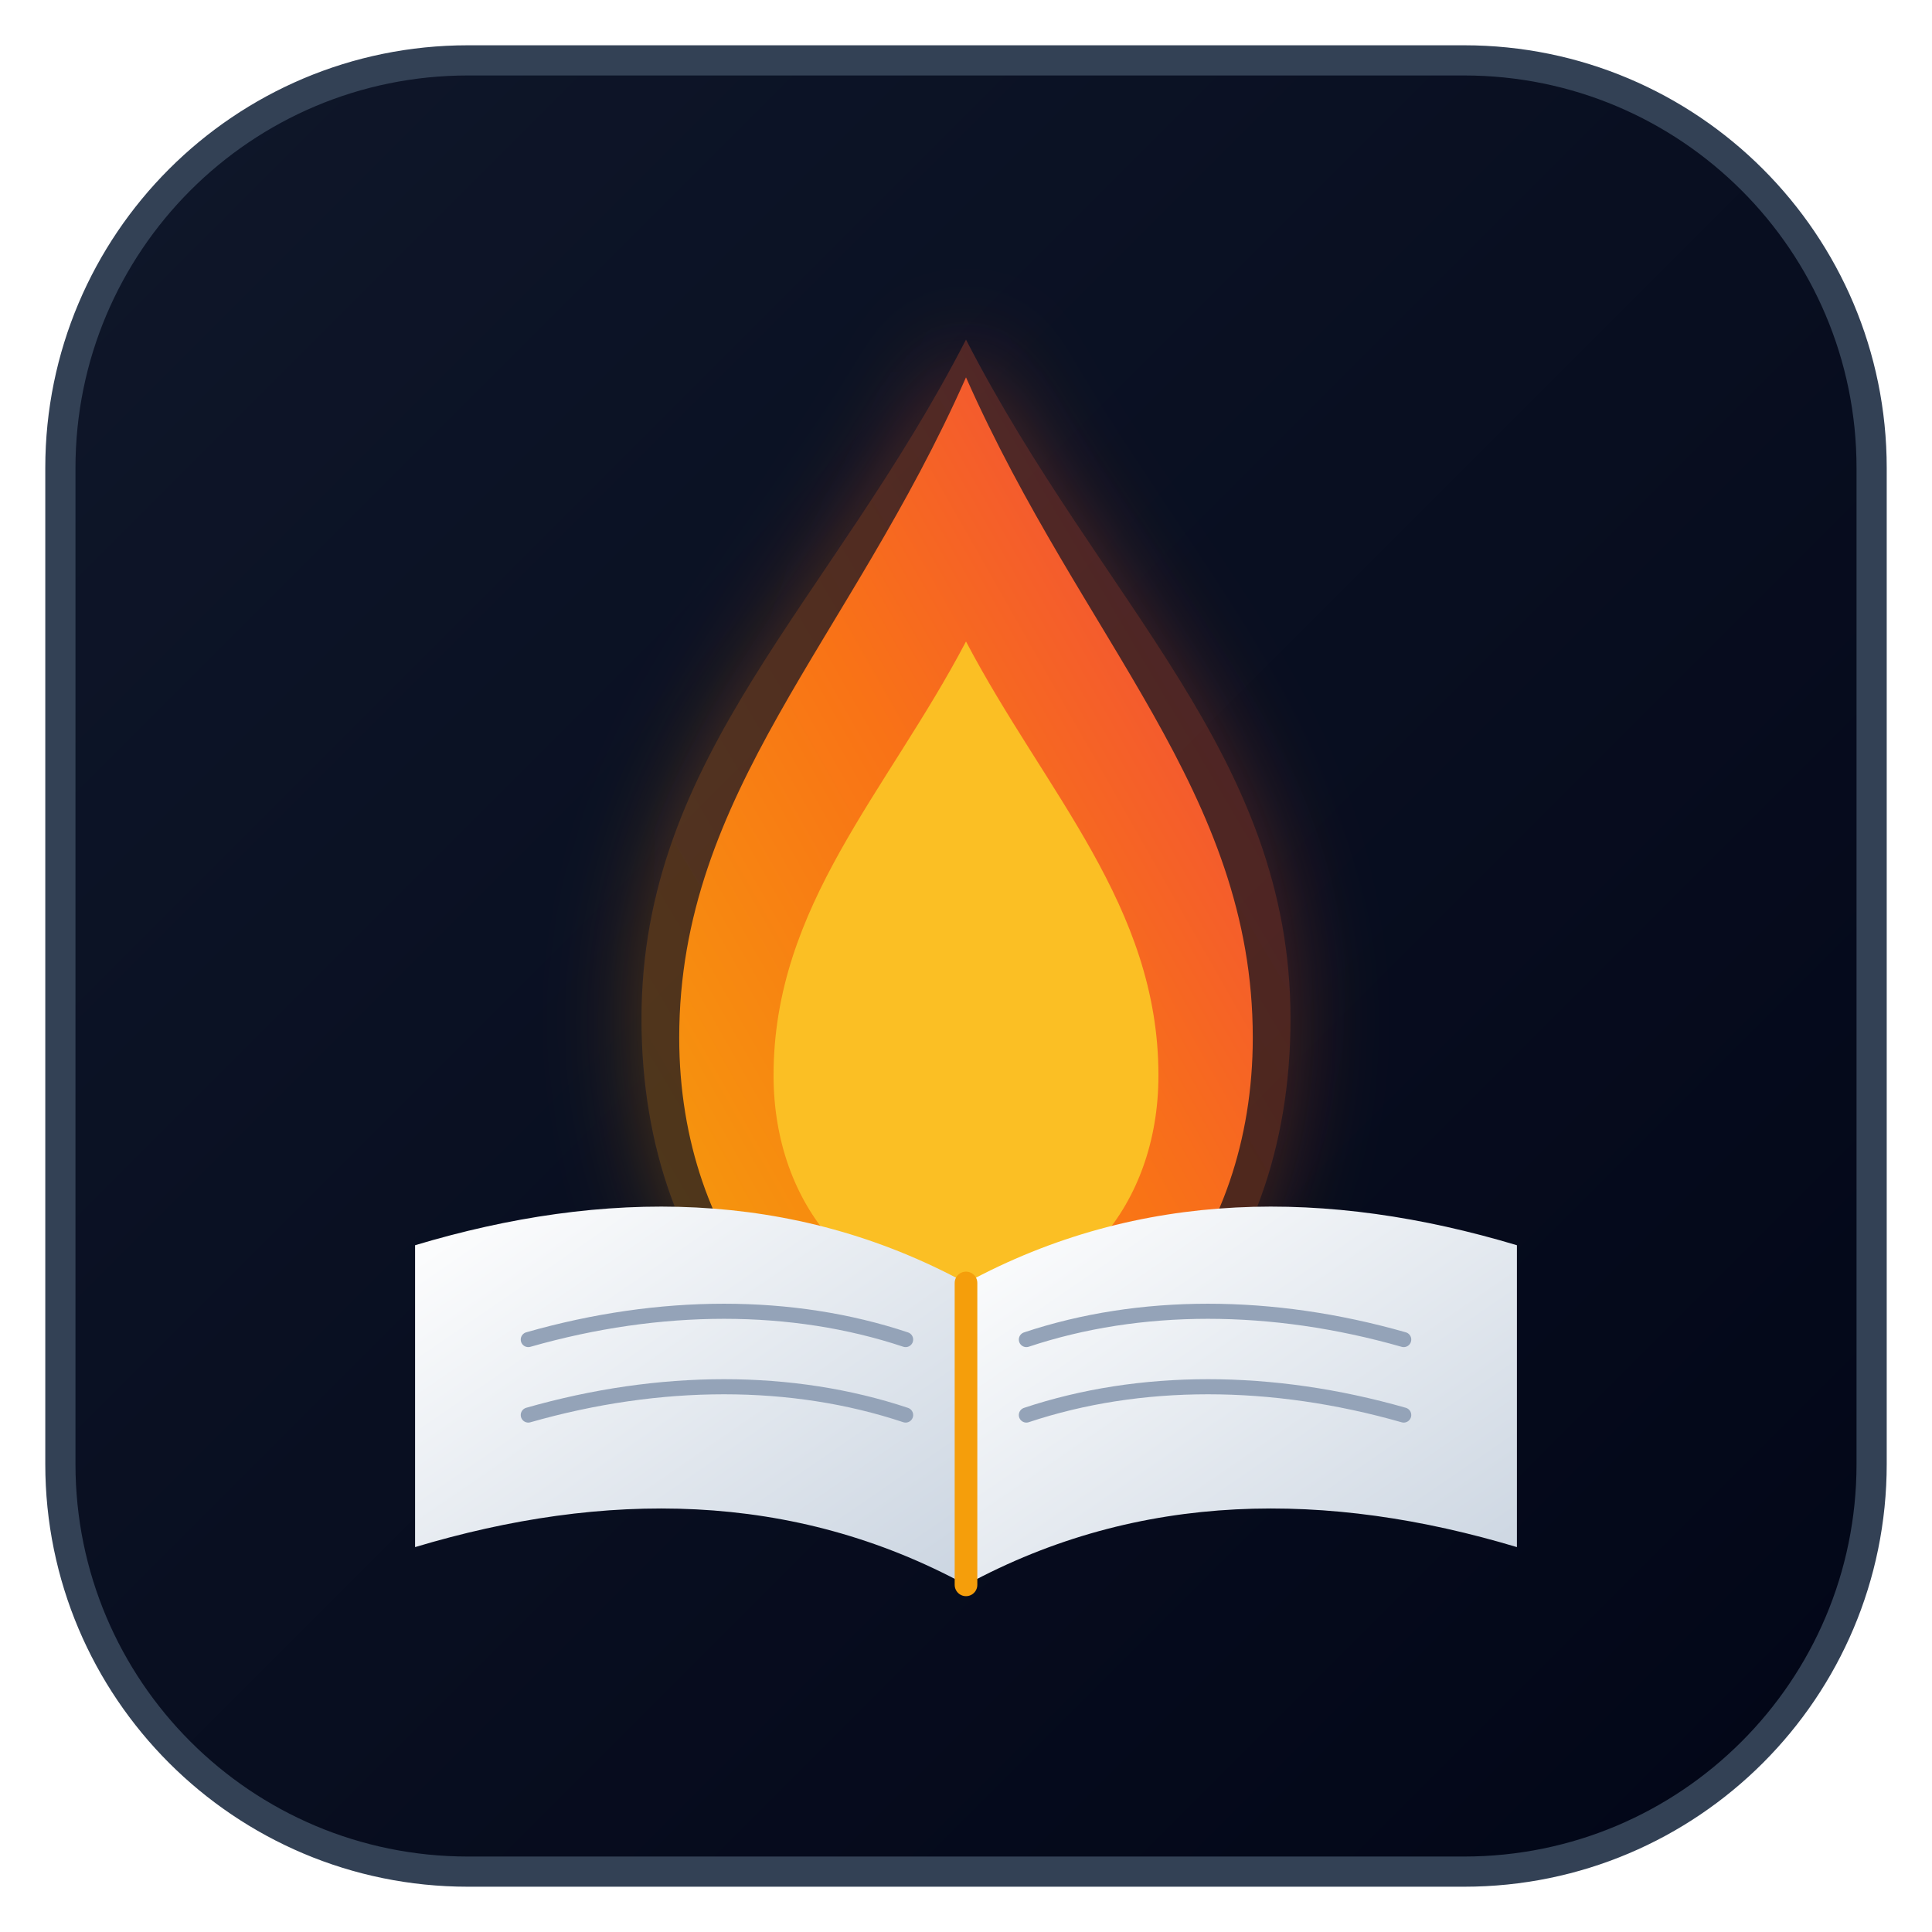
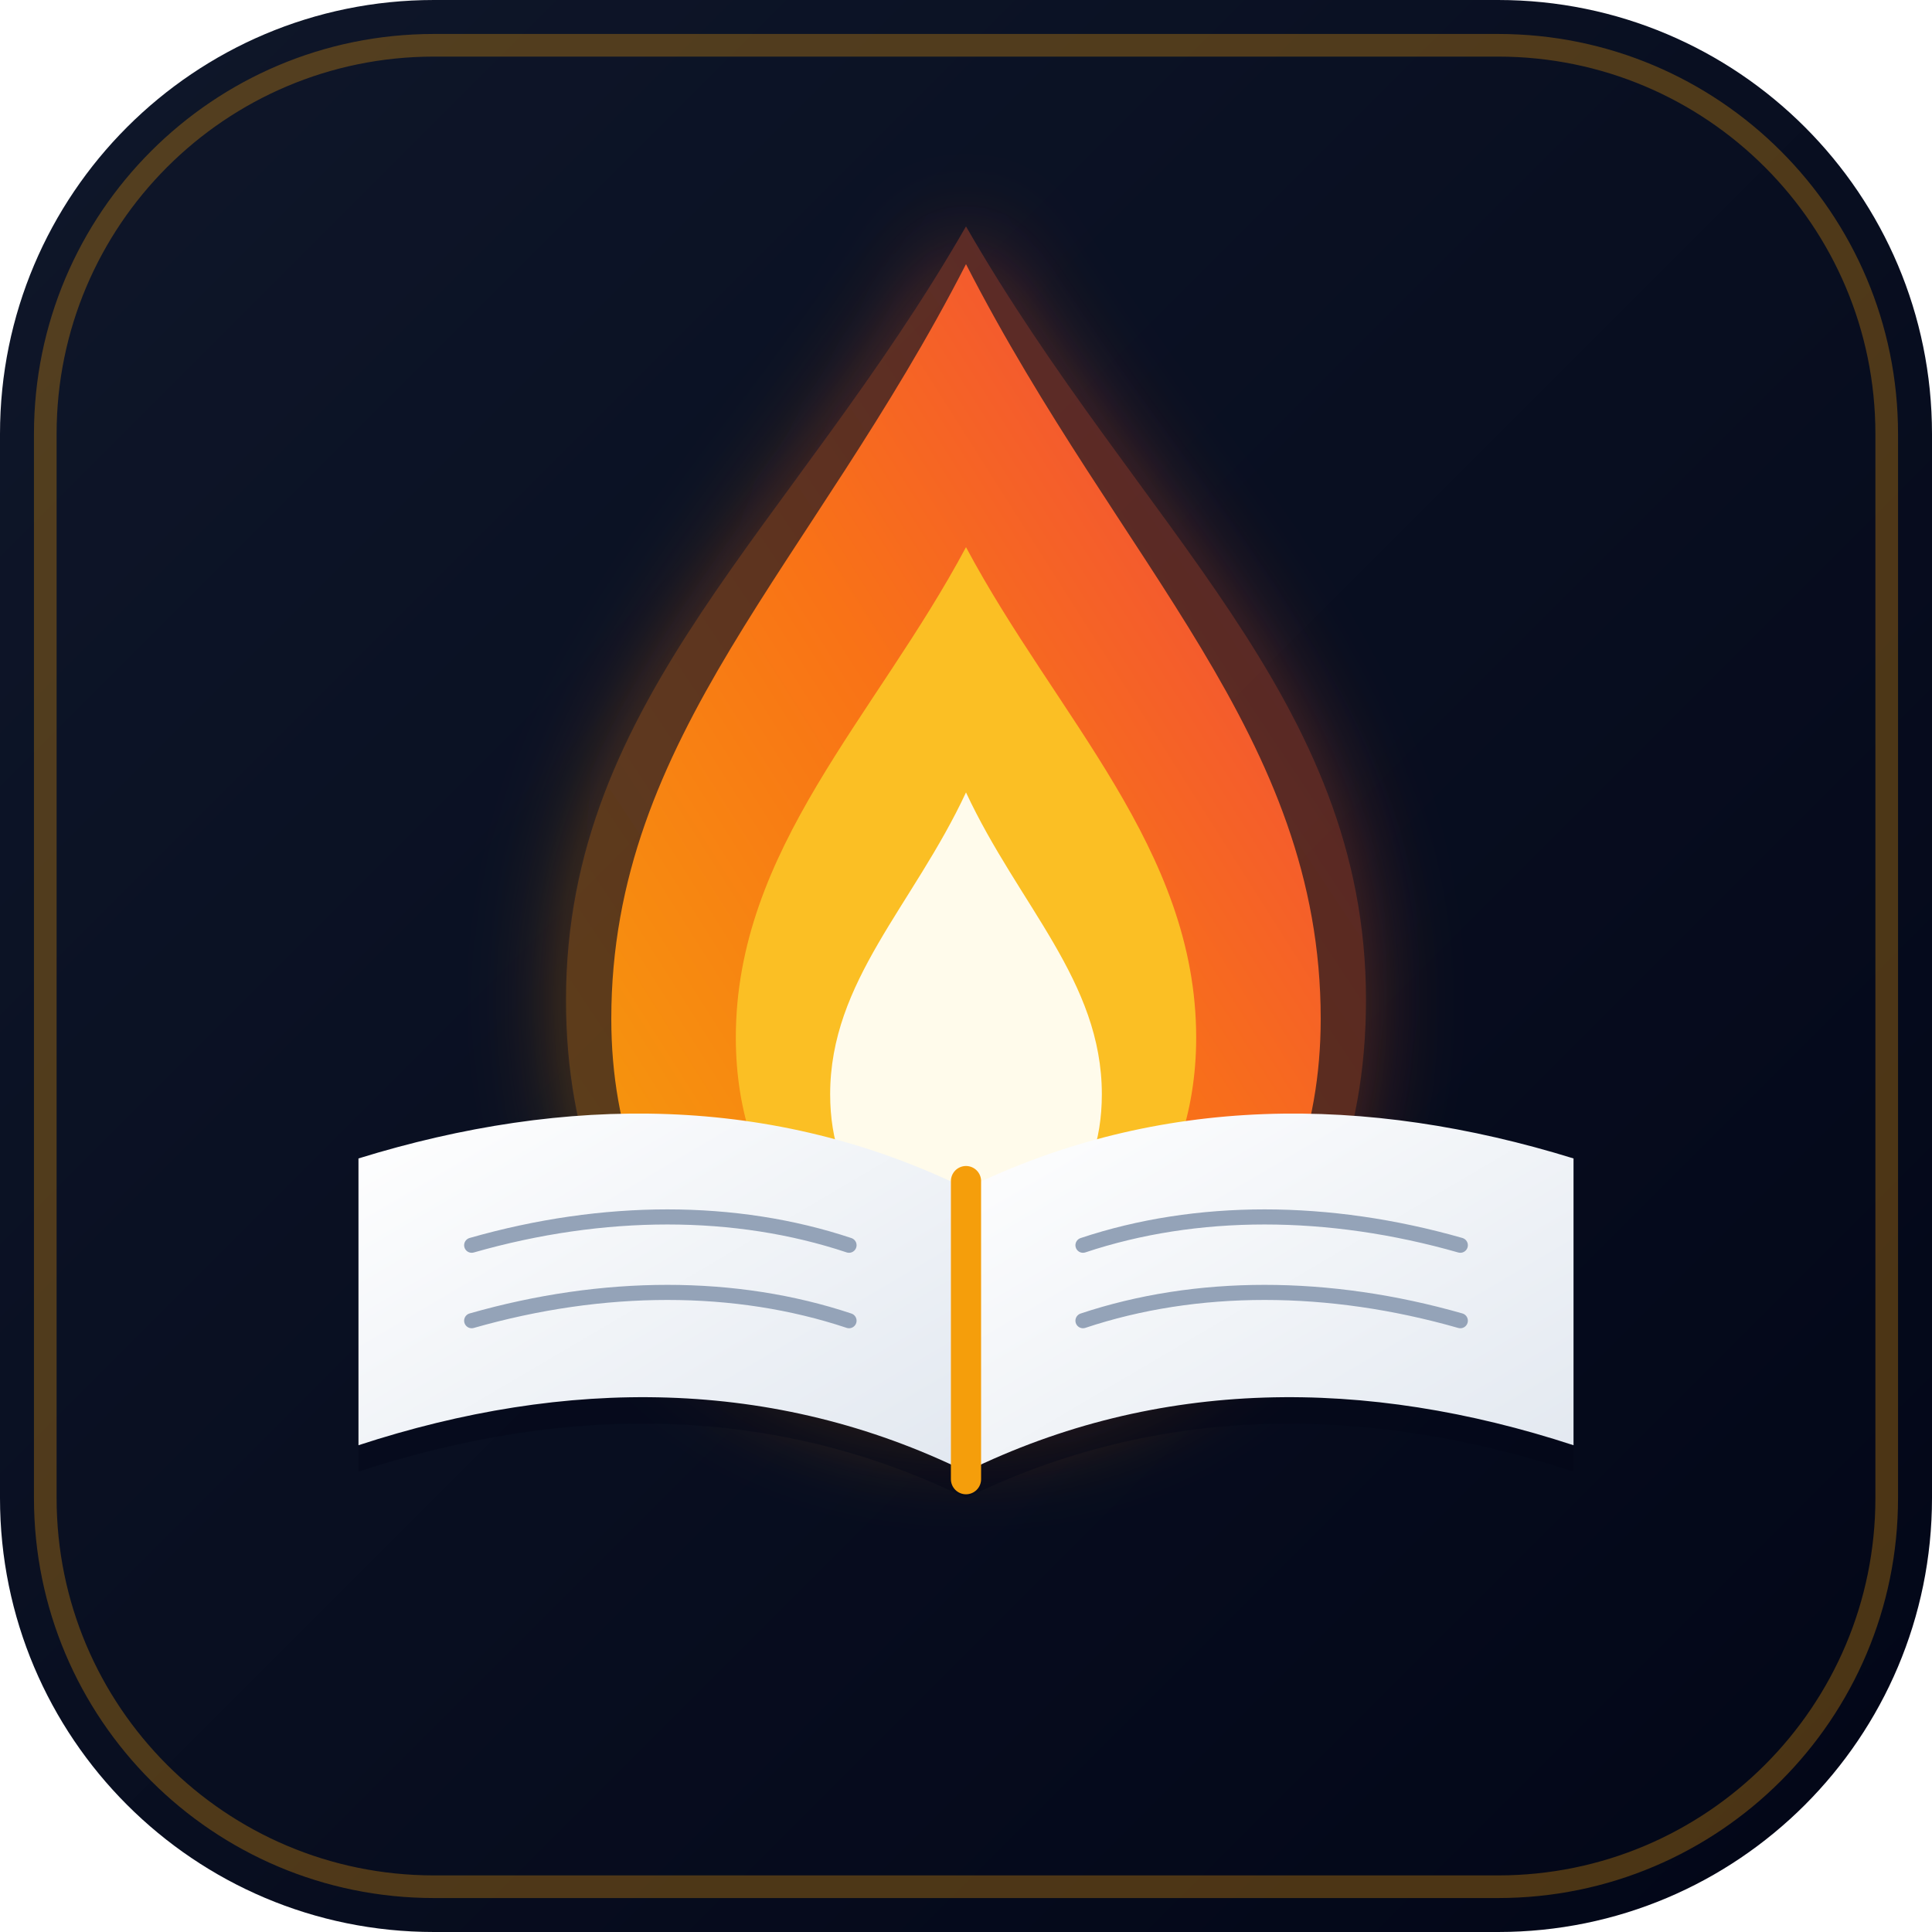
<svg xmlns="http://www.w3.org/2000/svg" viewBox="0 0 512 512" width="512" height="512">
  <defs>
    <linearGradient id="bgGrad" x1="0%" y1="0%" x2="100%" y2="100%">
      <stop offset="0%" stop-color="#0f172a" />
      <stop offset="100%" stop-color="#020617" />
    </linearGradient>
    <linearGradient id="flameGrad" x1="0%" y1="100%" x2="100%" y2="0%">
      <stop offset="0%" stop-color="#f59e0b" />
      <stop offset="50%" stop-color="#f97316" />
      <stop offset="100%" stop-color="#ef4444" />
    </linearGradient>
    <linearGradient id="bookGrad" x1="0%" y1="0%" x2="100%" y2="100%">
      <stop offset="0%" stop-color="#ffffff" />
-       <stop offset="100%" stop-color="#cbd5e1" />
+       <stop offset="100%" stop-color="#e2e8f0" />
    </linearGradient>
    <filter id="glow" x="-20%" y="-20%" width="140%" height="140%">
      <feGaussianBlur stdDeviation="12" result="blur" />
      <feComposite in="SourceGraphic" in2="blur" operator="over" />
    </filter>
  </defs>
-   <rect x="16" y="16" width="480" height="480" rx="108" fill="url(#bgGrad)" stroke="#334155" stroke-width="8" />
-   <path d="M256 90 C220 160 170 200 170 270 C170 340 215 380 256 380 C297 380 342 340 342 270 C342 200 292 160 256 90 Z" fill="url(#flameGrad)" opacity="0.3" filter="url(#glow)" />
-   <path d="M256 100 C225 170 180 210 180 275 C180 330 215 370 256 370 C297 370 332 330 332 275 C332 210 287 170 256 100 Z" fill="url(#flameGrad)" />
-   <path d="M256 170 C235 210 205 240 205 285 C205 320 228 345 256 345 C284 345 307 320 307 285 C307 240 277 210 256 170 Z" fill="#fbbf24" />
-   <g transform="translate(0, 40)">
-     <path d="M256 300 C210 275 160 275 110 290 L110 370 C160 355 210 355 256 380 Z" fill="url(#bookGrad)" />
-     <path d="M256 300 C302 275 352 275 402 290 L402 370 C352 355 302 355 256 380 Z" fill="url(#bookGrad)" />
-     <line x1="256" y1="300" x2="256" y2="380" stroke="#f59e0b" stroke-width="6" stroke-linecap="round" />
-     <path d="M140 315 C175 305 210 305 240 315" stroke="#94a3b8" stroke-width="4" stroke-linecap="round" fill="none" />
-     <path d="M140 335 C175 325 210 325 240 335" stroke="#94a3b8" stroke-width="4" stroke-linecap="round" fill="none" />
-     <path d="M372 315 C337 305 302 305 272 315" stroke="#94a3b8" stroke-width="4" stroke-linecap="round" fill="none" />
-     <path d="M372 335 C337 325 302 325 272 335" stroke="#94a3b8" stroke-width="4" stroke-linecap="round" fill="none" />
+   <rect x="0" y="0" width="512" height="512" rx="115" fill="url(#bgGrad)" />
+   <rect x="12" y="12" width="488" height="488" rx="103" fill="none" stroke="#f59e0b" stroke-opacity="0.3" stroke-width="6" />
+   <g transform="translate(0, -10)">
+     <path d="M256 70 C210 150 150 195 150 275 C150 350 200 390 256 390 C312 390 362 350 362 275 C362 195 302 150 256 70 Z" fill="url(#flameGrad)" opacity="0.35" filter="url(#glow)" />
+     <path d="M256 80 C215 160 162 205 162 280 C162 340 202 380 256 380 C310 380 350 340 350 280 C350 205 297 160 256 80 Z" fill="url(#flameGrad)" />
+     <path d="M256 155 C232 200 195 235 195 285 C195 325 220 355 256 355 C292 355 317 325 317 285 C317 235 280 200 256 155 Z" fill="#fbbf24" />
+     <path d="M256 220 C242 250 220 270 220 300 C220 325 235 340 256 340 C277 340 292 325 292 300 C292 270 270 250 256 220 Z" fill="#fffbeb" />
+     <g transform="translate(0, 35)">
+       <path d="M256 295 C205 270 150 270 95 288 L95 365 C150 347 205 347 256 372 C307 347 362 347 417 365 L417 288 C362 270 307 270 256 295 Z" fill="#020617" opacity="0.4" />
+       <path d="M256 290 C205 265 150 265 95 282 L95 358 C150 340 205 340 256 365 Z" fill="url(#bookGrad)" />
+       <path d="M256 290 C307 265 362 265 417 282 L417 358 C362 340 307 340 256 365 Z" fill="url(#bookGrad)" />
+       <line x1="256" y1="288" x2="256" y2="367" stroke="#f59e0b" stroke-width="8" stroke-linecap="round" />
+       <path d="M125 305 C160 295 195 295 225 305" stroke="#94a3b8" stroke-width="4" stroke-linecap="round" fill="none" />
+       <path d="M125 325 C160 315 195 315 225 325" stroke="#94a3b8" stroke-width="4" stroke-linecap="round" fill="none" />
+       <path d="M387 305 C352 295 317 295 287 305" stroke="#94a3b8" stroke-width="4" stroke-linecap="round" fill="none" />
+       <path d="M387 325 C352 315 317 315 287 325" stroke="#94a3b8" stroke-width="4" stroke-linecap="round" fill="none" />
+     </g>
  </g>
</svg>
